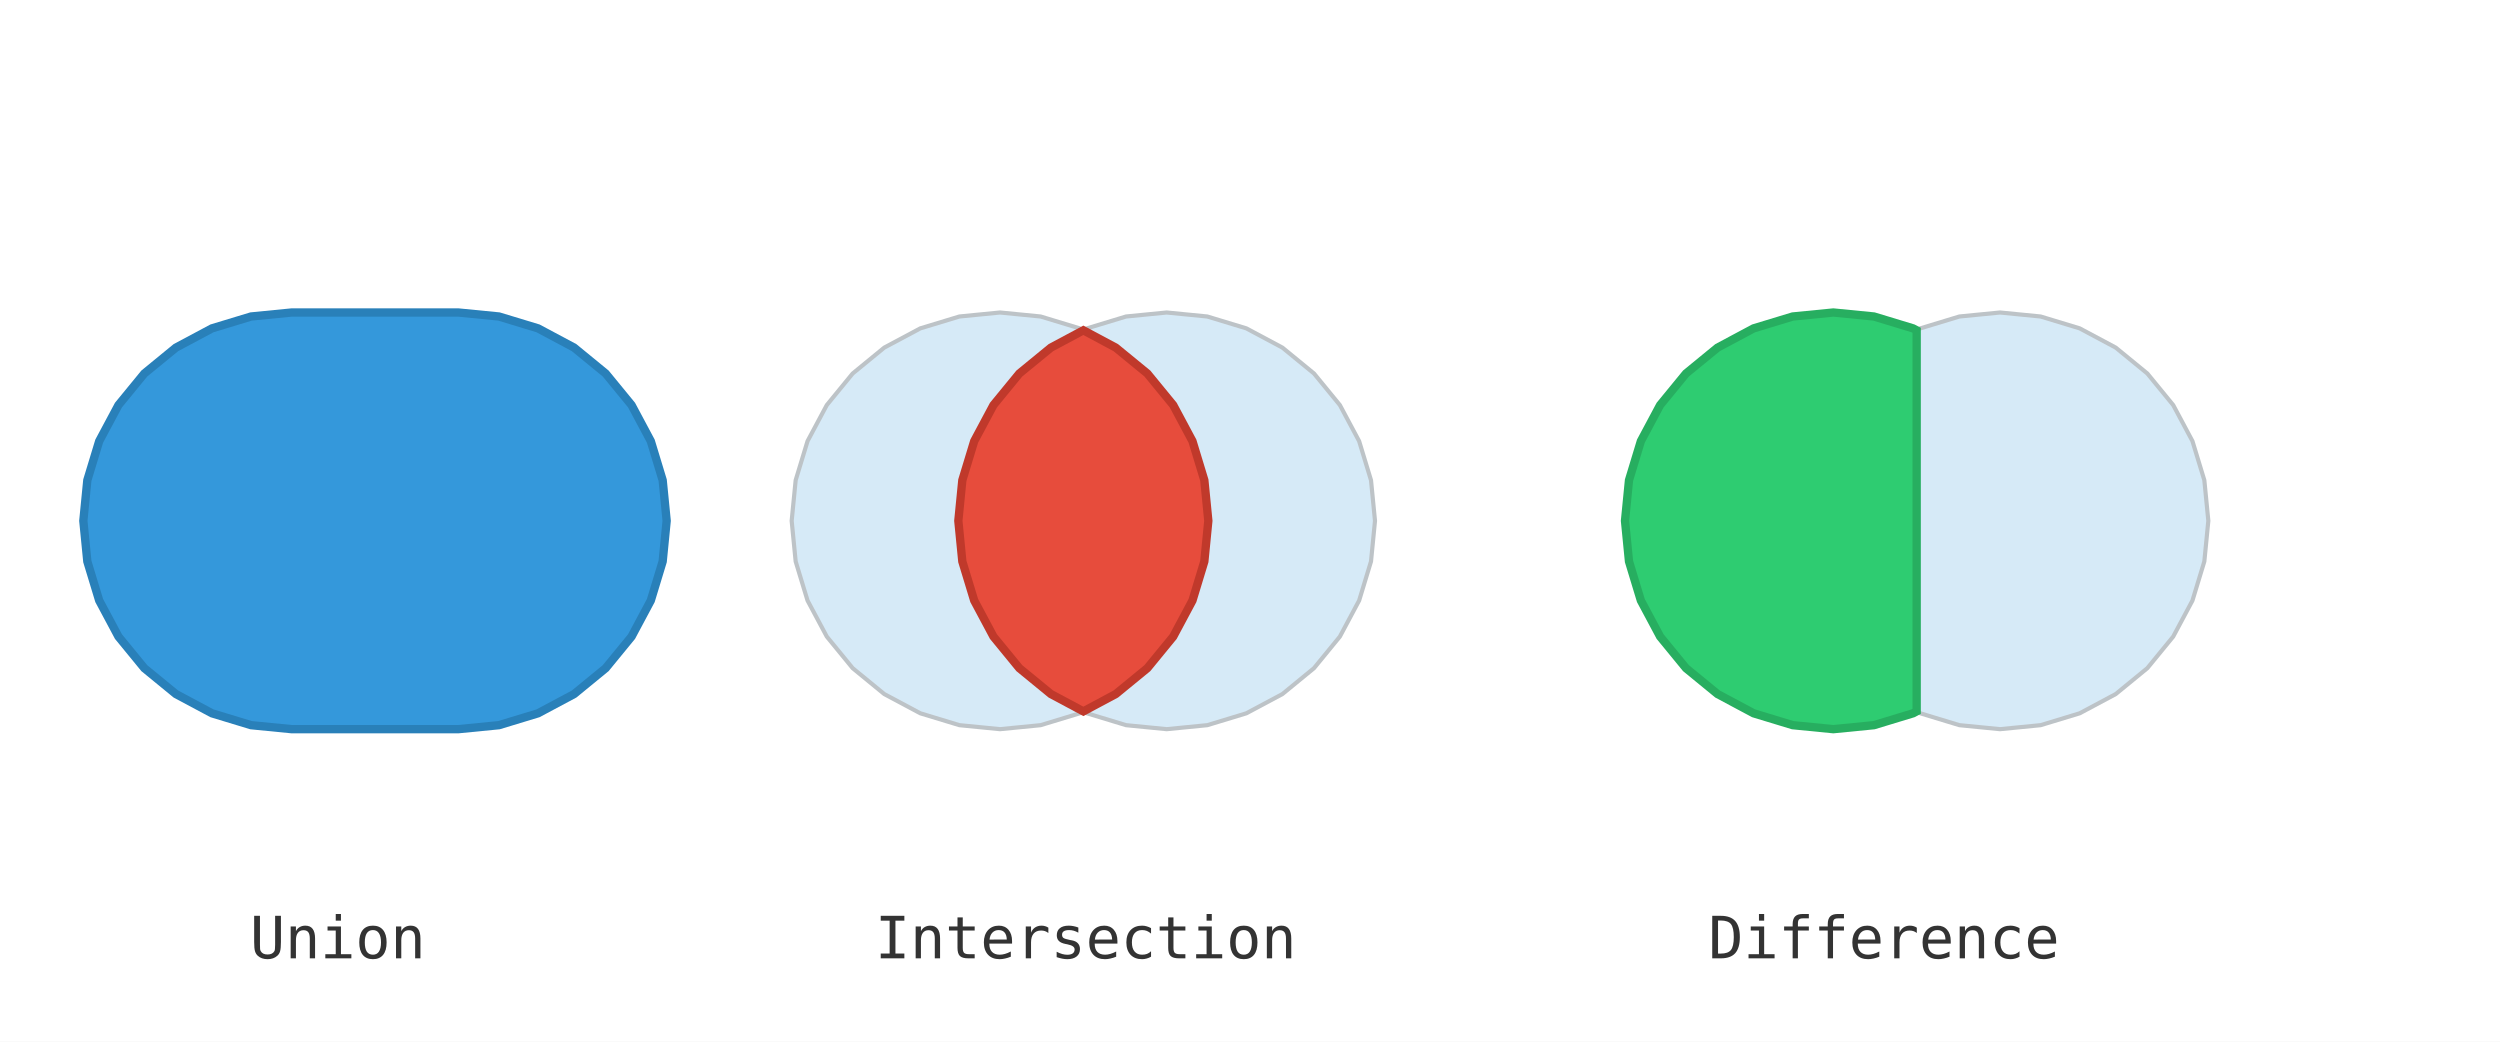
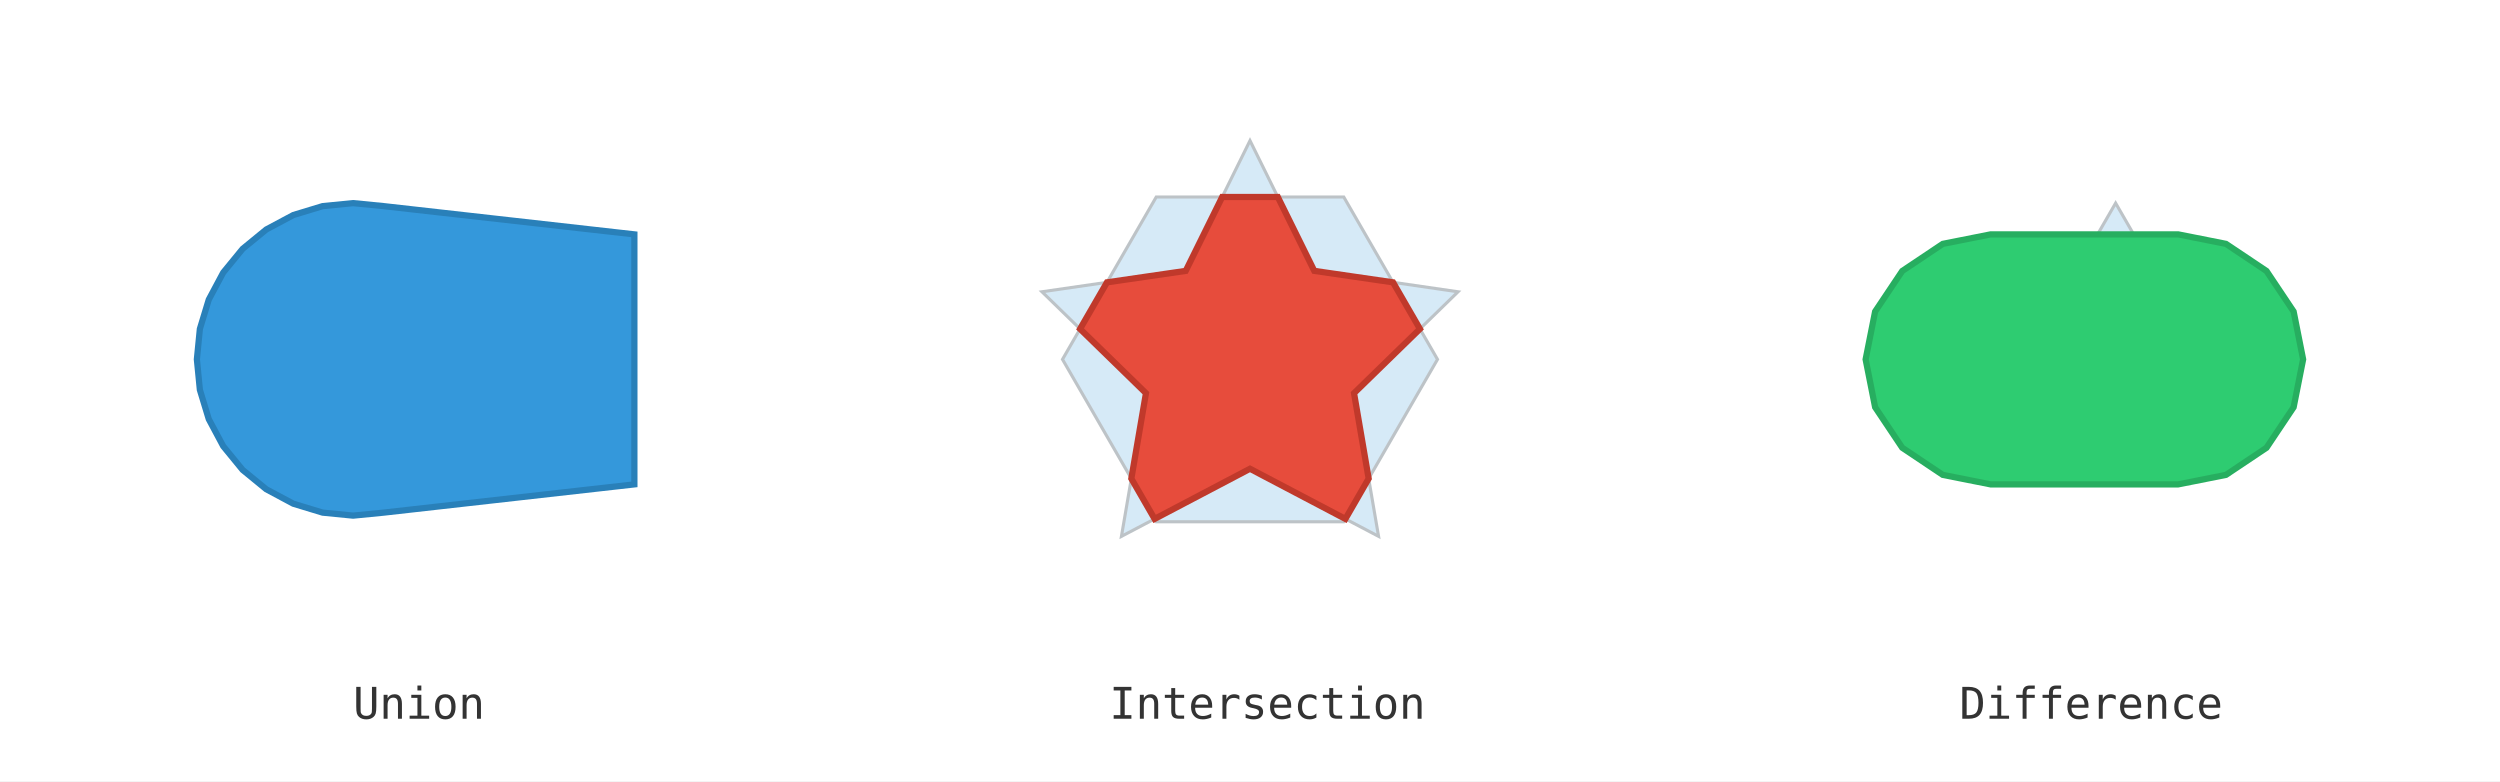
- <svg xmlns="http://www.w3.org/2000/svg" width="600" height="250" viewBox="0.00 0.00 600.00 250.00">
-   <rect x="0.00" y="0.00" width="600.00" height="250.00" fill="white" />
-   <path d="M 20.00 125.00 L 20.96 115.25 L 23.81 105.87 L 28.43 97.22 L 34.64 89.64 L 42.22 83.43 L 50.87 78.81 L 60.25 75.96 L 70.00 75.00 L 110.00 75.00 L 119.75 75.96 L 129.13 78.81 L 137.78 83.43 L 145.36 89.64 L 151.57 97.22 L 156.19 105.87 L 159.04 115.25 L 160.00 125.00 L 159.04 134.75 L 156.19 144.13 L 151.57 152.78 L 145.36 160.36 L 137.78 166.57 L 129.13 171.19 L 119.75 174.04 L 110.00 175.00 L 70.00 175.00 L 60.25 174.04 L 50.87 171.19 L 42.22 166.57 L 34.64 160.36 L 28.43 152.78 L 23.81 144.13 L 20.96 134.75 Z" fill="#3498db" stroke="#2980b9" stroke-width="2" fill-rule="nonzero" />
-   <text x="60.00" y="230.00" font-family="monospace" font-size="14.0" fill="#333">Union</text>
-   <path d="M 290.00 125.00 L 289.04 134.75 L 286.19 144.13 L 281.57 152.78 L 275.36 160.36 L 267.78 166.57 L 259.13 171.19 L 249.75 174.04 L 240.00 175.00 L 230.25 174.04 L 220.87 171.19 L 212.22 166.57 L 204.64 160.36 L 198.43 152.78 L 193.81 144.13 L 190.96 134.75 L 190.00 125.00 L 190.96 115.25 L 193.81 105.87 L 198.43 97.22 L 204.64 89.64 L 212.22 83.43 L 220.87 78.81 L 230.25 75.96 L 240.00 75.00 L 249.75 75.96 L 259.13 78.81 L 267.78 83.43 L 275.36 89.64 L 281.57 97.22 L 286.19 105.87 L 289.04 115.25 Z" fill="rgba(52,152,219,0.2)" stroke="#bdc3c7" stroke-width="1" fill-rule="nonzero" />
-   <path d="M 330.00 125.00 L 329.04 134.75 L 326.19 144.13 L 321.57 152.78 L 315.36 160.36 L 307.78 166.57 L 299.13 171.19 L 289.75 174.04 L 280.00 175.00 L 270.25 174.04 L 260.87 171.19 L 252.22 166.57 L 244.64 160.36 L 238.43 152.78 L 233.81 144.13 L 230.96 134.75 L 230.00 125.00 L 230.96 115.25 L 233.81 105.87 L 238.43 97.22 L 244.64 89.64 L 252.22 83.43 L 260.87 78.81 L 270.25 75.96 L 280.00 75.00 L 289.75 75.96 L 299.13 78.81 L 307.78 83.43 L 315.36 89.64 L 321.57 97.22 L 326.19 105.87 L 329.04 115.25 Z" fill="rgba(52,152,219,0.2)" stroke="#bdc3c7" stroke-width="1" fill-rule="nonzero" />
-   <path d="M 290.00 125.00 L 289.04 134.75 L 286.19 144.13 L 281.57 152.78 L 275.36 160.36 L 267.78 166.57 L 260.00 170.73 L 252.22 166.57 L 244.64 160.36 L 238.43 152.78 L 233.81 144.13 L 230.96 134.75 L 230.00 125.00 L 230.96 115.25 L 233.81 105.87 L 238.43 97.22 L 244.64 89.64 L 252.22 83.43 L 260.00 79.27 L 267.78 83.43 L 275.36 89.64 L 281.57 97.22 L 286.19 105.87 L 289.04 115.25 Z" fill="#e74c3c" stroke="#c0392b" stroke-width="2" fill-rule="nonzero" />
-   <text x="210.00" y="230.00" font-family="monospace" font-size="14.0" fill="#333">Intersection</text>
-   <path d="M 530.00 125.00 L 529.04 134.75 L 526.19 144.13 L 521.57 152.78 L 515.36 160.36 L 507.78 166.57 L 499.13 171.19 L 489.75 174.04 L 480.00 175.00 L 470.25 174.04 L 460.87 171.19 L 452.22 166.57 L 444.64 160.36 L 438.43 152.78 L 433.81 144.13 L 430.96 134.75 L 430.00 125.00 L 430.96 115.25 L 433.81 105.87 L 438.43 97.22 L 444.64 89.64 L 452.22 83.43 L 460.87 78.81 L 470.25 75.96 L 480.00 75.00 L 489.75 75.96 L 499.13 78.81 L 507.78 83.43 L 515.36 89.64 L 521.57 97.22 L 526.19 105.87 L 529.04 115.25 Z" fill="rgba(52,152,219,0.2)" stroke="#bdc3c7" stroke-width="1" fill-rule="nonzero" />
-   <path d="M 390.96 115.25 L 393.81 105.87 L 398.43 97.22 L 404.64 89.64 L 412.22 83.43 L 420.87 78.81 L 430.25 75.96 L 440.00 75.00 L 449.75 75.96 L 459.13 78.81 L 460.00 79.27 L 460.00 170.73 L 459.13 171.19 L 449.75 174.04 L 440.00 175.00 L 430.25 174.04 L 420.87 171.19 L 412.22 166.57 L 404.64 160.36 L 398.43 152.78 L 393.81 144.13 L 390.96 134.75 L 390.00 125.00 Z" fill="#2ecc71" stroke="#27ae60" stroke-width="2" fill-rule="nonzero" />
-   <text x="410.00" y="230.00" font-family="monospace" font-size="14.0" fill="#333">Difference</text>
+ <svg xmlns="http://www.w3.org/2000/svg" width="800" height="250" viewBox="0.00 0.00 800.00 250.00">
+   <rect x="0.00" y="0.00" width="800.00" height="250.00" fill="white" />
+   <path d="M 63.00 115.00 L 63.96 105.25 L 66.81 95.87 L 71.43 87.22 L 77.64 79.64 L 85.22 73.43 L 93.87 68.81 L 103.25 65.96 L 113.00 65.00 L 122.75 65.96 L 203.00 75.00 L 203.00 155.00 L 122.75 164.04 L 113.00 165.00 L 103.25 164.04 L 93.87 161.19 L 85.22 156.57 L 77.64 150.36 L 71.43 142.78 L 66.81 134.13 L 63.96 124.75 Z" fill="#3498db" stroke="#2980b9" stroke-width="2" fill-rule="nonzero" />
+   <text x="113.00" y="230.00" font-family="monospace" font-size="14.0" fill="#333">Union</text>
+   <path d="M 460.00 115.00 L 430.00 166.96 L 370.00 166.96 L 340.00 115.00 L 370.00 63.04 L 430.00 63.04 Z" fill="rgba(52,152,219,0.2)" stroke="#bdc3c7" stroke-width="1" fill-rule="nonzero" />
+   <path d="M 400.00 45.00 L 420.57 86.68 L 466.57 93.37 L 433.29 125.82 L 441.14 171.63 L 400.00 150.00 L 358.86 171.63 L 366.71 125.82 L 333.43 93.37 L 379.43 86.68 Z" fill="rgba(52,152,219,0.2)" stroke="#bdc3c7" stroke-width="1" fill-rule="nonzero" />
+   <path d="M 408.90 63.04 L 420.57 86.68 L 445.77 90.35 L 454.38 105.26 L 433.29 125.82 L 437.97 153.15 L 430.53 166.05 L 400.00 150.00 L 369.47 166.05 L 362.03 153.15 L 366.71 125.82 L 345.62 105.26 L 354.23 90.35 L 379.43 86.68 L 391.10 63.04 Z" fill="#e74c3c" stroke="#c0392b" stroke-width="2" fill-rule="nonzero" />
+   <text x="355.00" y="230.00" font-family="monospace" font-size="14.0" fill="#333">Intersection</text>
+   <path d="M 677.00 65.00 L 720.30 140.00 L 633.70 140.00 Z" fill="rgba(52,152,219,0.2)" stroke="#bdc3c7" stroke-width="1" fill-rule="nonzero" />
+   <path d="M 600.04 99.69 L 608.72 86.72 L 621.69 78.04 L 637.00 75.00 L 671.23 75.00 L 682.77 75.00 L 697.00 75.00 L 712.31 78.04 L 725.28 86.72 L 733.96 99.69 L 737.00 115.00 L 733.96 130.31 L 725.28 143.28 L 712.31 151.96 L 697.00 155.00 L 637.00 155.00 L 621.69 151.96 L 608.72 143.28 L 600.04 130.31 L 597.00 115.00 Z" fill="#2ecc71" stroke="#27ae60" stroke-width="2" fill-rule="nonzero" />
+   <text x="627.00" y="230.00" font-family="monospace" font-size="14.0" fill="#333">Difference</text>
</svg>
